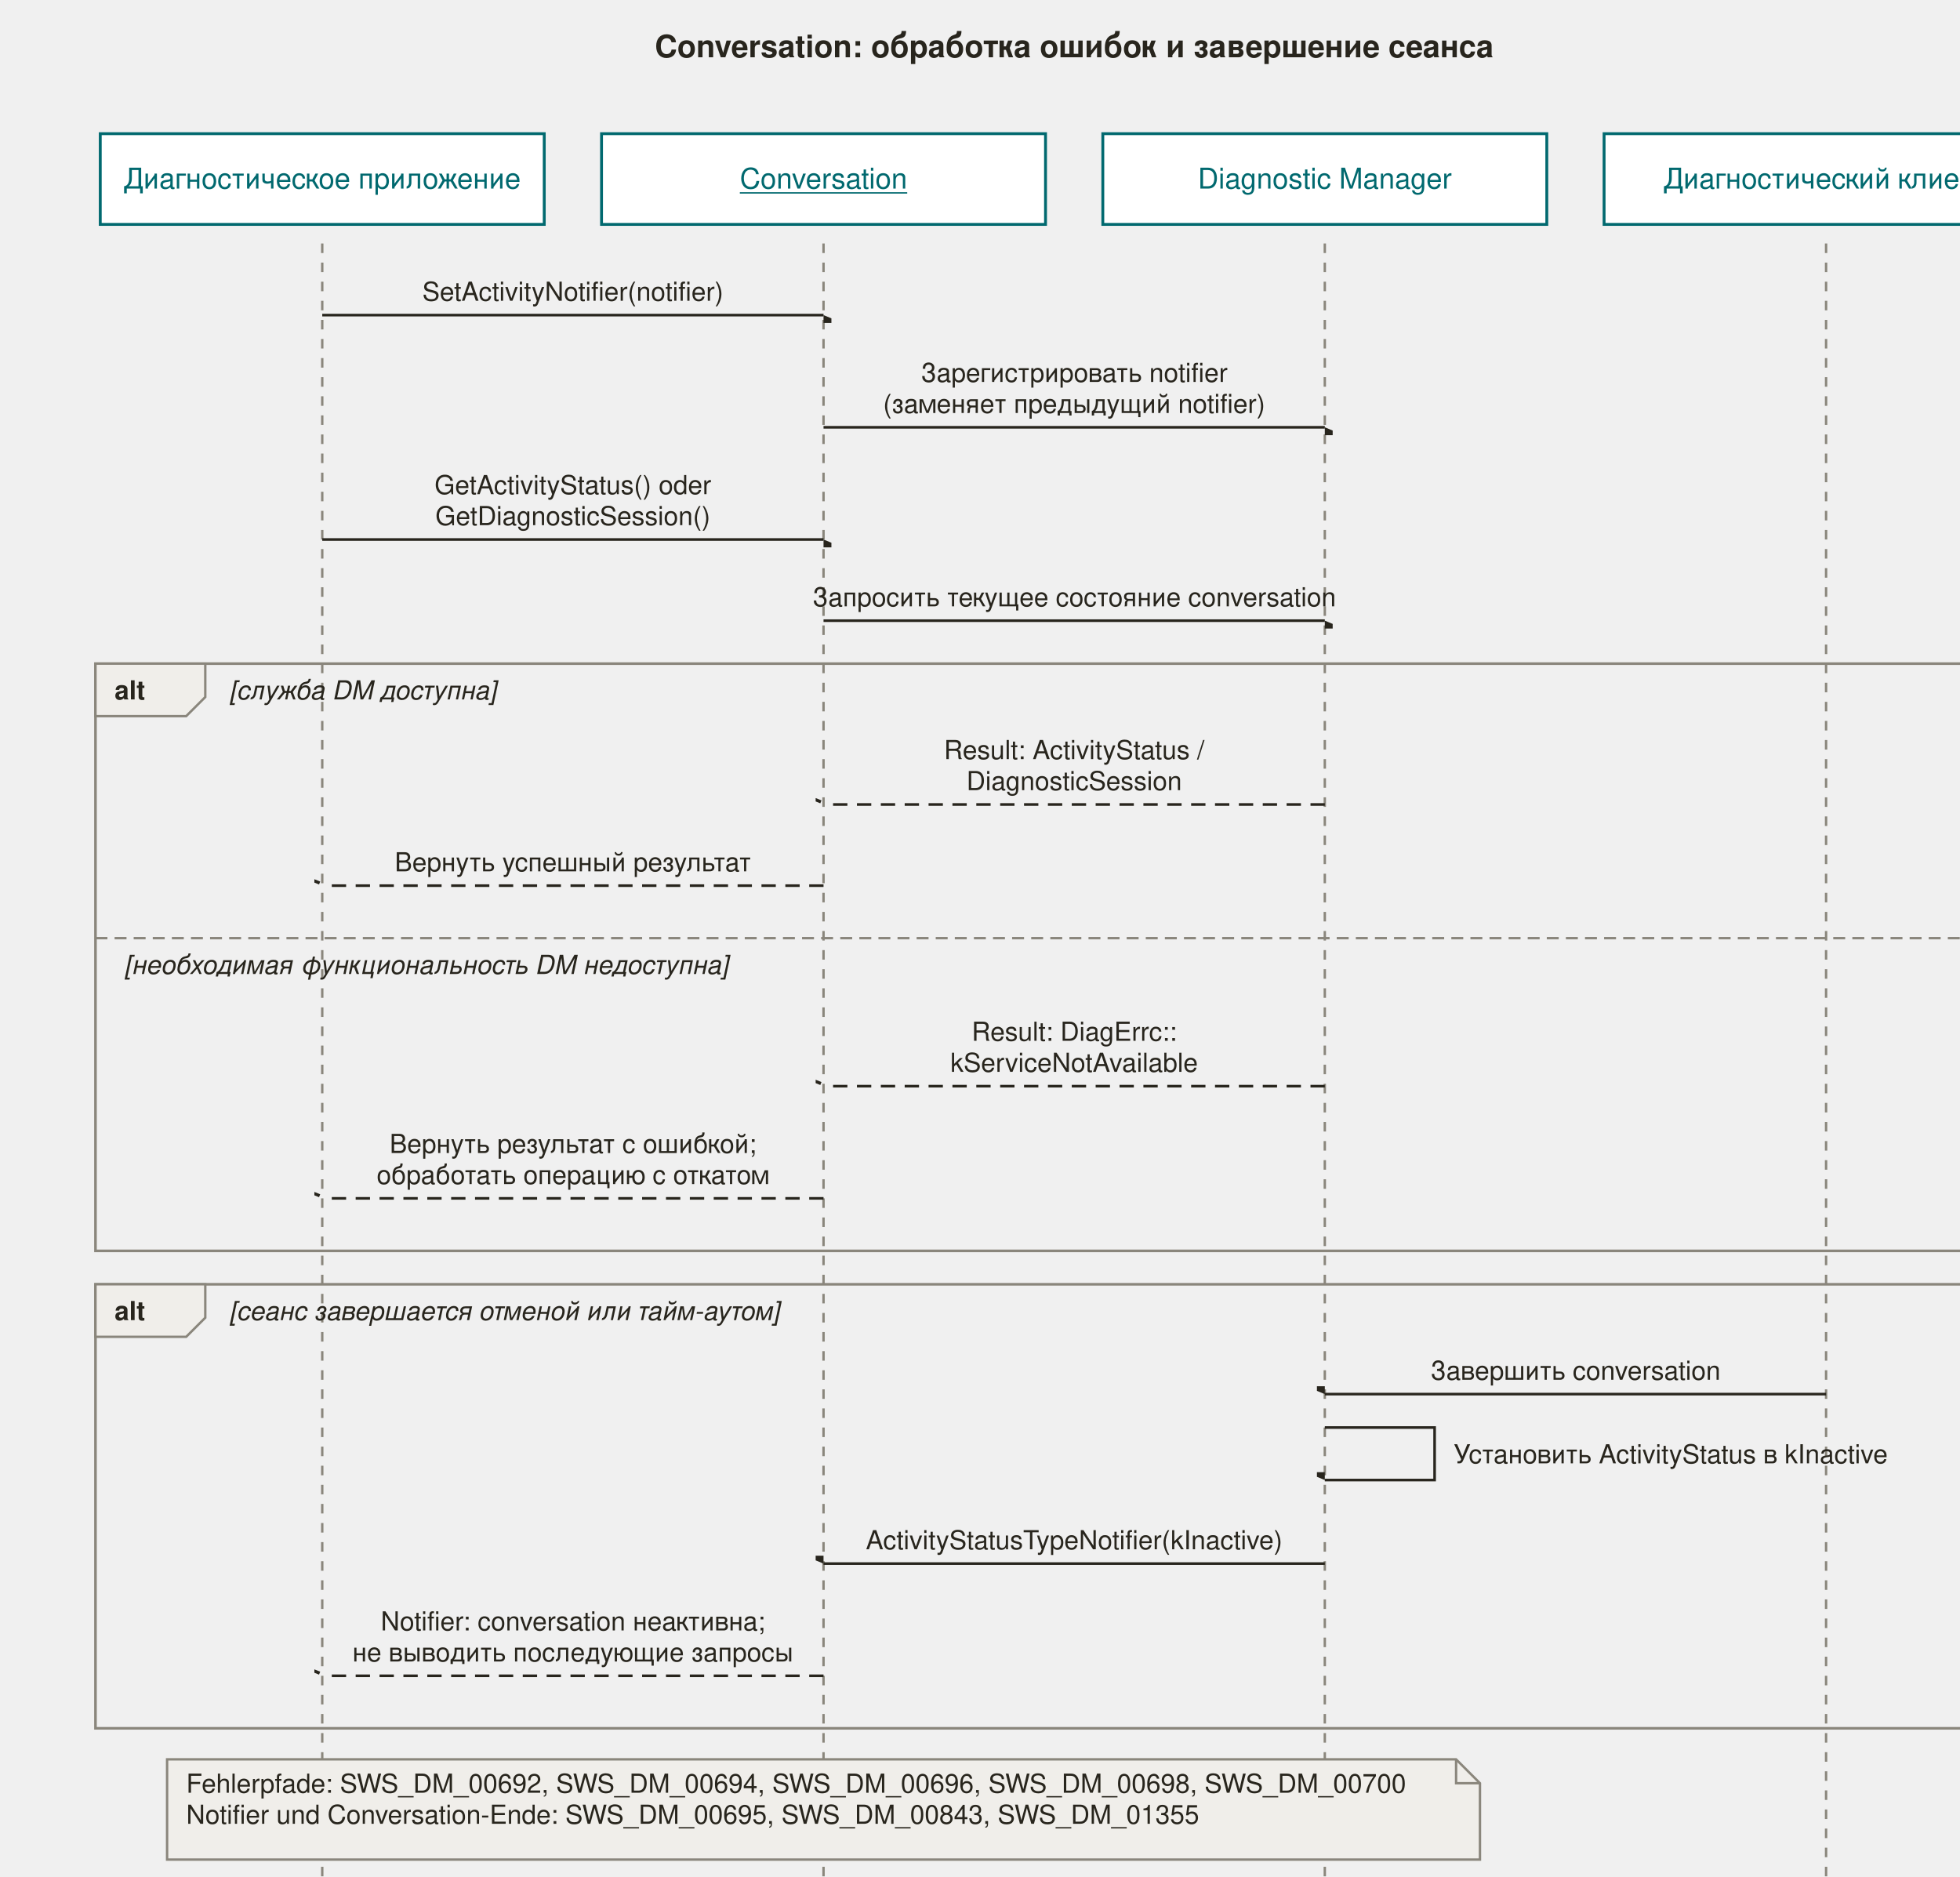
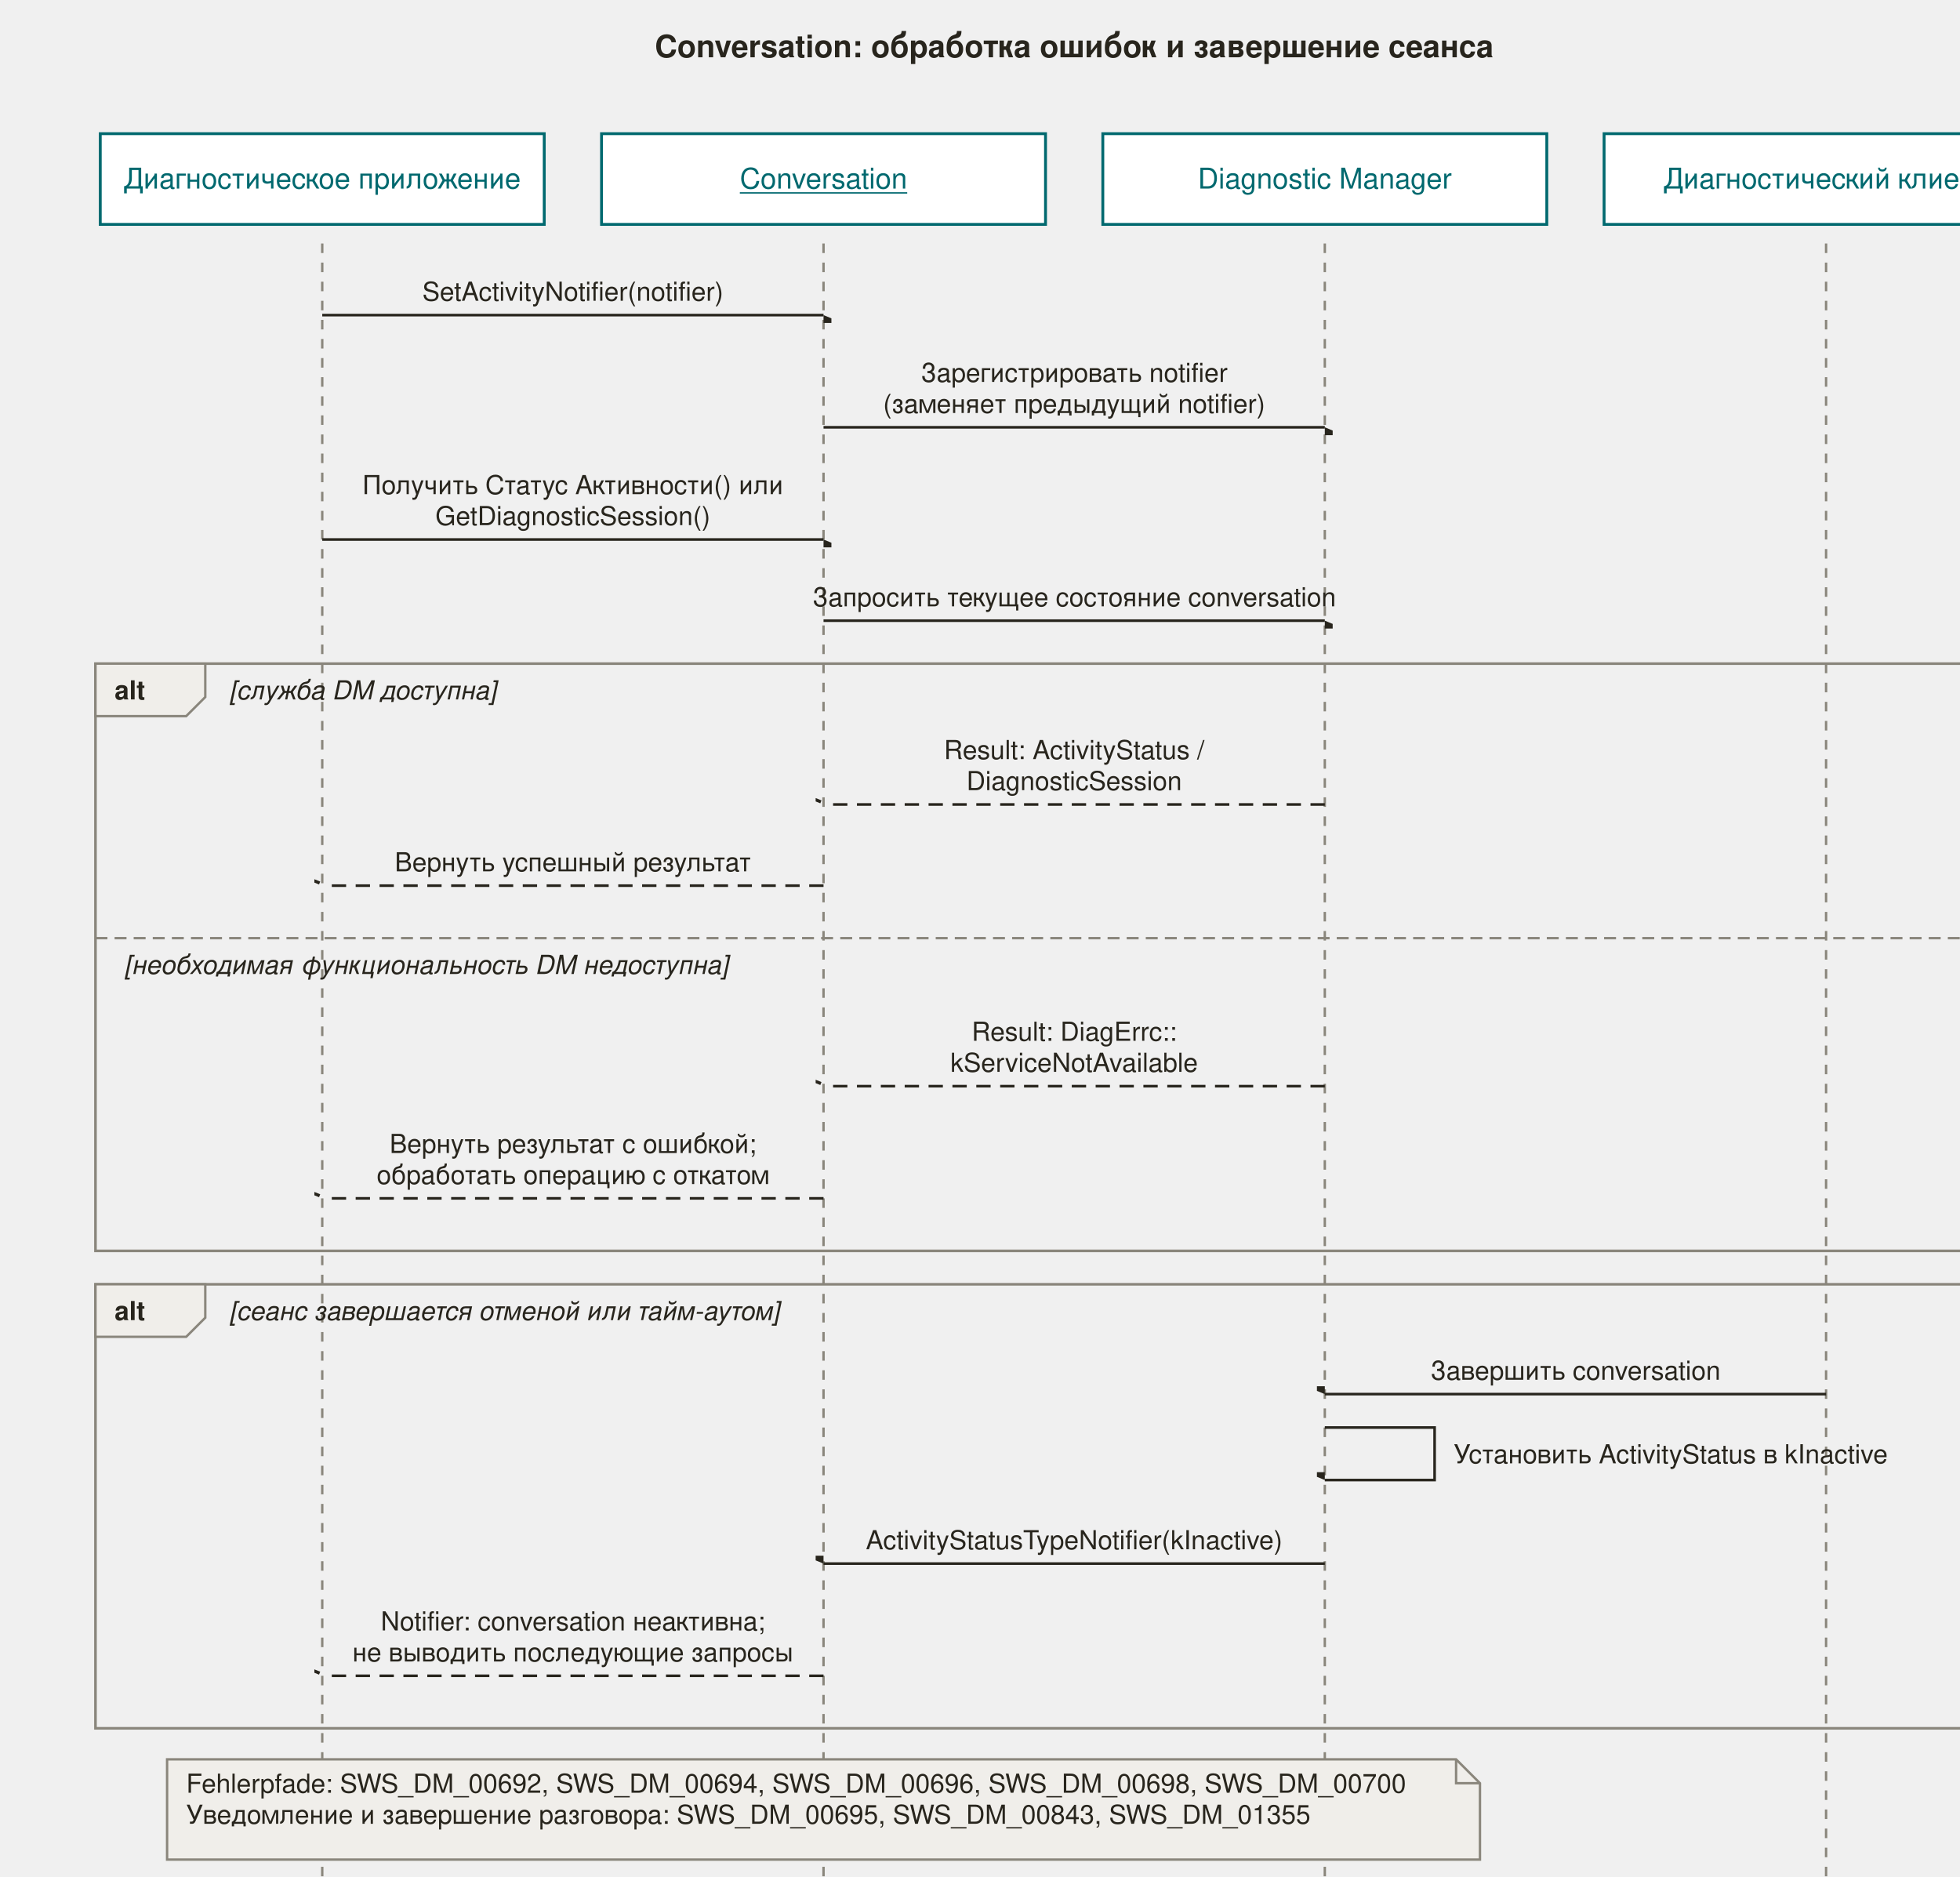
<svg xmlns="http://www.w3.org/2000/svg" viewbox="0 0 900 813" font-family="Helvetica,sans-Serif" style="max-width:900px">
  <text x="450.0" y="24" text-anchor="middle" font-size="13" font-weight="bold" fill="#28251d">Conversation: обработка ошибок и завершение сеанса</text>
  <line x1="135" y1="102" x2="135" y2="799" stroke="#8a867c" stroke-dasharray="4,4" stroke-width="1" />
  <line x1="345" y1="102" x2="345" y2="799" stroke="#8a867c" stroke-dasharray="4,4" stroke-width="1" />
  <line x1="555" y1="102" x2="555" y2="799" stroke="#8a867c" stroke-dasharray="4,4" stroke-width="1" />
  <line x1="765" y1="102" x2="765" y2="799" stroke="#8a867c" stroke-dasharray="4,4" stroke-width="1" />
  <rect x="42" y="56" width="186" height="38" fill="#ffffff" stroke="#01696f" stroke-width="1.2" />
  <text x="135" y="79.0" text-anchor="middle" font-size="12" fill="#01696f">Диагностическое приложение</text>
  <a class="vis-app" href="../classes/cl_ara_diag_Conversation_8b92b3.html">
    <rect x="252" y="56" width="186" height="38" fill="#ffffff" stroke="#01696f" stroke-width="1.2" />
    <text x="345" y="79.0" text-anchor="middle" font-size="12" fill="#01696f" text-decoration="underline">Conversation</text>
  </a>
  <rect x="462" y="56" width="186" height="38" fill="#ffffff" stroke="#01696f" stroke-width="1.2" />
  <text x="555" y="79.0" text-anchor="middle" font-size="12" fill="#01696f">Diagnostic Manager</text>
  <rect x="672" y="56" width="186" height="38" fill="#ffffff" stroke="#01696f" stroke-width="1.2" />
  <text x="765" y="79.0" text-anchor="middle" font-size="12" fill="#01696f">Диагностический клиент</text>
  <defs>
    <marker id="arrF" markerwidth="11" markerheight="9" refx="10" refy="4.5" orient="auto">
      <polygon points="0 0, 11 4.5, 0 9" fill="#28251d" />
    </marker>
    <marker id="arrO" markerwidth="12" markerheight="10" refx="11" refy="5" orient="auto">
      <polyline points="1 1, 11 5, 1 9" fill="none" stroke="#28251d" stroke-width="1.2" />
    </marker>
  </defs>
  <rect x="40" y="278" width="820" height="246" fill="none" stroke="#8a867c" stroke-width="1.1" />
  <rect x="40" y="538" width="820" height="186" fill="none" stroke="#8a867c" stroke-width="1.1" />
  <text x="240.0" y="126" text-anchor="middle" font-size="11" fill="#28251d">SetActivityNotifier(notifier)</text>
  <line x1="135" y1="132" x2="345" y2="132" stroke="#28251d" stroke-width="1.1" marker-end="url(#arrF)" />
  <text x="450.0" y="160" text-anchor="middle" font-size="11" fill="#28251d">Зарегистрировать notifier</text>
  <text x="450.0" y="173" text-anchor="middle" font-size="11" fill="#28251d">(заменяет предыдущий notifier)</text>
  <line x1="345" y1="179" x2="555" y2="179" stroke="#28251d" stroke-width="1.1" marker-end="url(#arrF)" />
-   <text x="240.0" y="207" text-anchor="middle" font-size="11" fill="#28251d">GetActivityStatus() oder</text>
+   <text x="240.0" y="207" text-anchor="middle" font-size="11" fill="#28251d">Получить Статус Активности() или</text>
  <text x="240.0" y="220" text-anchor="middle" font-size="11" fill="#28251d">GetDiagnosticSession()</text>
  <line x1="135" y1="226" x2="345" y2="226" stroke="#28251d" stroke-width="1.1" marker-end="url(#arrF)" />
  <text x="450.0" y="254" text-anchor="middle" font-size="11" fill="#28251d">Запросить текущее состояние conversation</text>
  <line x1="345" y1="260" x2="555" y2="260" stroke="#28251d" stroke-width="1.1" marker-end="url(#arrF)" />
  <path d="M 40 278 h 46 v 14 l -8 8 h -38 z" fill="#f0eeea" stroke="#8a867c" stroke-width="1" />
  <text x="48" y="293" font-size="11" font-weight="bold" fill="#28251d">alt</text>
  <text x="96" y="293" font-size="11" font-style="italic" fill="#28251d">[служба DM доступна]</text>
  <text x="450.0" y="318" text-anchor="middle" font-size="11" fill="#28251d">Result: ActivityStatus /</text>
  <text x="450.0" y="331" text-anchor="middle" font-size="11" fill="#28251d">DiagnosticSession</text>
  <line x1="555" y1="337" x2="345" y2="337" stroke="#28251d" stroke-width="1.1" stroke-dasharray="6,4" marker-end="url(#arrO)" />
  <text x="240.0" y="365" text-anchor="middle" font-size="11" fill="#28251d">Вернуть успешный результат</text>
  <line x1="345" y1="371" x2="135" y2="371" stroke="#28251d" stroke-width="1.1" stroke-dasharray="6,4" marker-end="url(#arrO)" />
  <line x1="40" y1="393" x2="860" y2="393" stroke="#8a867c" stroke-width="1" stroke-dasharray="5,3" />
  <text x="52" y="408" font-size="11" font-style="italic" fill="#28251d">[необходимая функциональность DM недоступна]</text>
  <text x="450.0" y="436" text-anchor="middle" font-size="11" fill="#28251d">Result: DiagErrc::</text>
  <text x="450.0" y="449" text-anchor="middle" font-size="11" fill="#28251d">kServiceNotAvailable</text>
  <line x1="555" y1="455" x2="345" y2="455" stroke="#28251d" stroke-width="1.1" stroke-dasharray="6,4" marker-end="url(#arrO)" />
  <text x="240.0" y="483" text-anchor="middle" font-size="11" fill="#28251d">Вернуть результат с ошибкой;</text>
  <text x="240.0" y="496" text-anchor="middle" font-size="11" fill="#28251d">обработать операцию с откатом</text>
  <line x1="345" y1="502" x2="135" y2="502" stroke="#28251d" stroke-width="1.1" stroke-dasharray="6,4" marker-end="url(#arrO)" />
  <path d="M 40 538 h 46 v 14 l -8 8 h -38 z" fill="#f0eeea" stroke="#8a867c" stroke-width="1" />
  <text x="48" y="553" font-size="11" font-weight="bold" fill="#28251d">alt</text>
  <text x="96" y="553" font-size="11" font-style="italic" fill="#28251d">[сеанс завершается отменой или тайм-аутом]</text>
  <text x="660.0" y="578" text-anchor="middle" font-size="11" fill="#28251d">Завершить conversation</text>
  <line x1="765" y1="584" x2="555" y2="584" stroke="#28251d" stroke-width="1.1" marker-end="url(#arrF)" />
  <path d="M 555 598 h 46 v 22 h -46" fill="none" stroke="#28251d" stroke-width="1.1" marker-end="url(#arrF)" />
  <text x="609" y="613" text-anchor="start" font-size="11" fill="#28251d">Установить ActivityStatus в kInactive</text>
  <text x="450.0" y="649" text-anchor="middle" font-size="11" fill="#28251d">ActivityStatusTypeNotifier(kInactive)</text>
  <line x1="555" y1="655" x2="345" y2="655" stroke="#28251d" stroke-width="1.1" marker-end="url(#arrF)" />
  <text x="240.0" y="683" text-anchor="middle" font-size="11" fill="#28251d">Notifier: conversation неактивна;</text>
  <text x="240.0" y="696" text-anchor="middle" font-size="11" fill="#28251d">не выводить последующие запросы</text>
  <line x1="345" y1="702" x2="135" y2="702" stroke="#28251d" stroke-width="1.1" stroke-dasharray="6,4" marker-end="url(#arrO)" />
  <path d="M 70.0 737 h 540 l 10 10 v 32 h -550 z" fill="#f0eeea" stroke="#8a867c" stroke-width="1" />
  <path d="M 610.0 737 v 10 h 10" fill="none" stroke="#8a867c" stroke-width="1" />
  <text x="78.0" y="751" font-size="11" fill="#28251d">Fehlerpfade: SWS_DM_00692, SWS_DM_00694, SWS_DM_00696, SWS_DM_00698, SWS_DM_00700</text>
-   <text x="78.0" y="764" font-size="11" fill="#28251d">Notifier und Conversation-Ende: SWS_DM_00695, SWS_DM_00843, SWS_DM_01355</text>
+   <text x="78.0" y="764" font-size="11" fill="#28251d">Уведомление и завершение разговора: SWS_DM_00695, SWS_DM_00843, SWS_DM_01355</text>
</svg>
